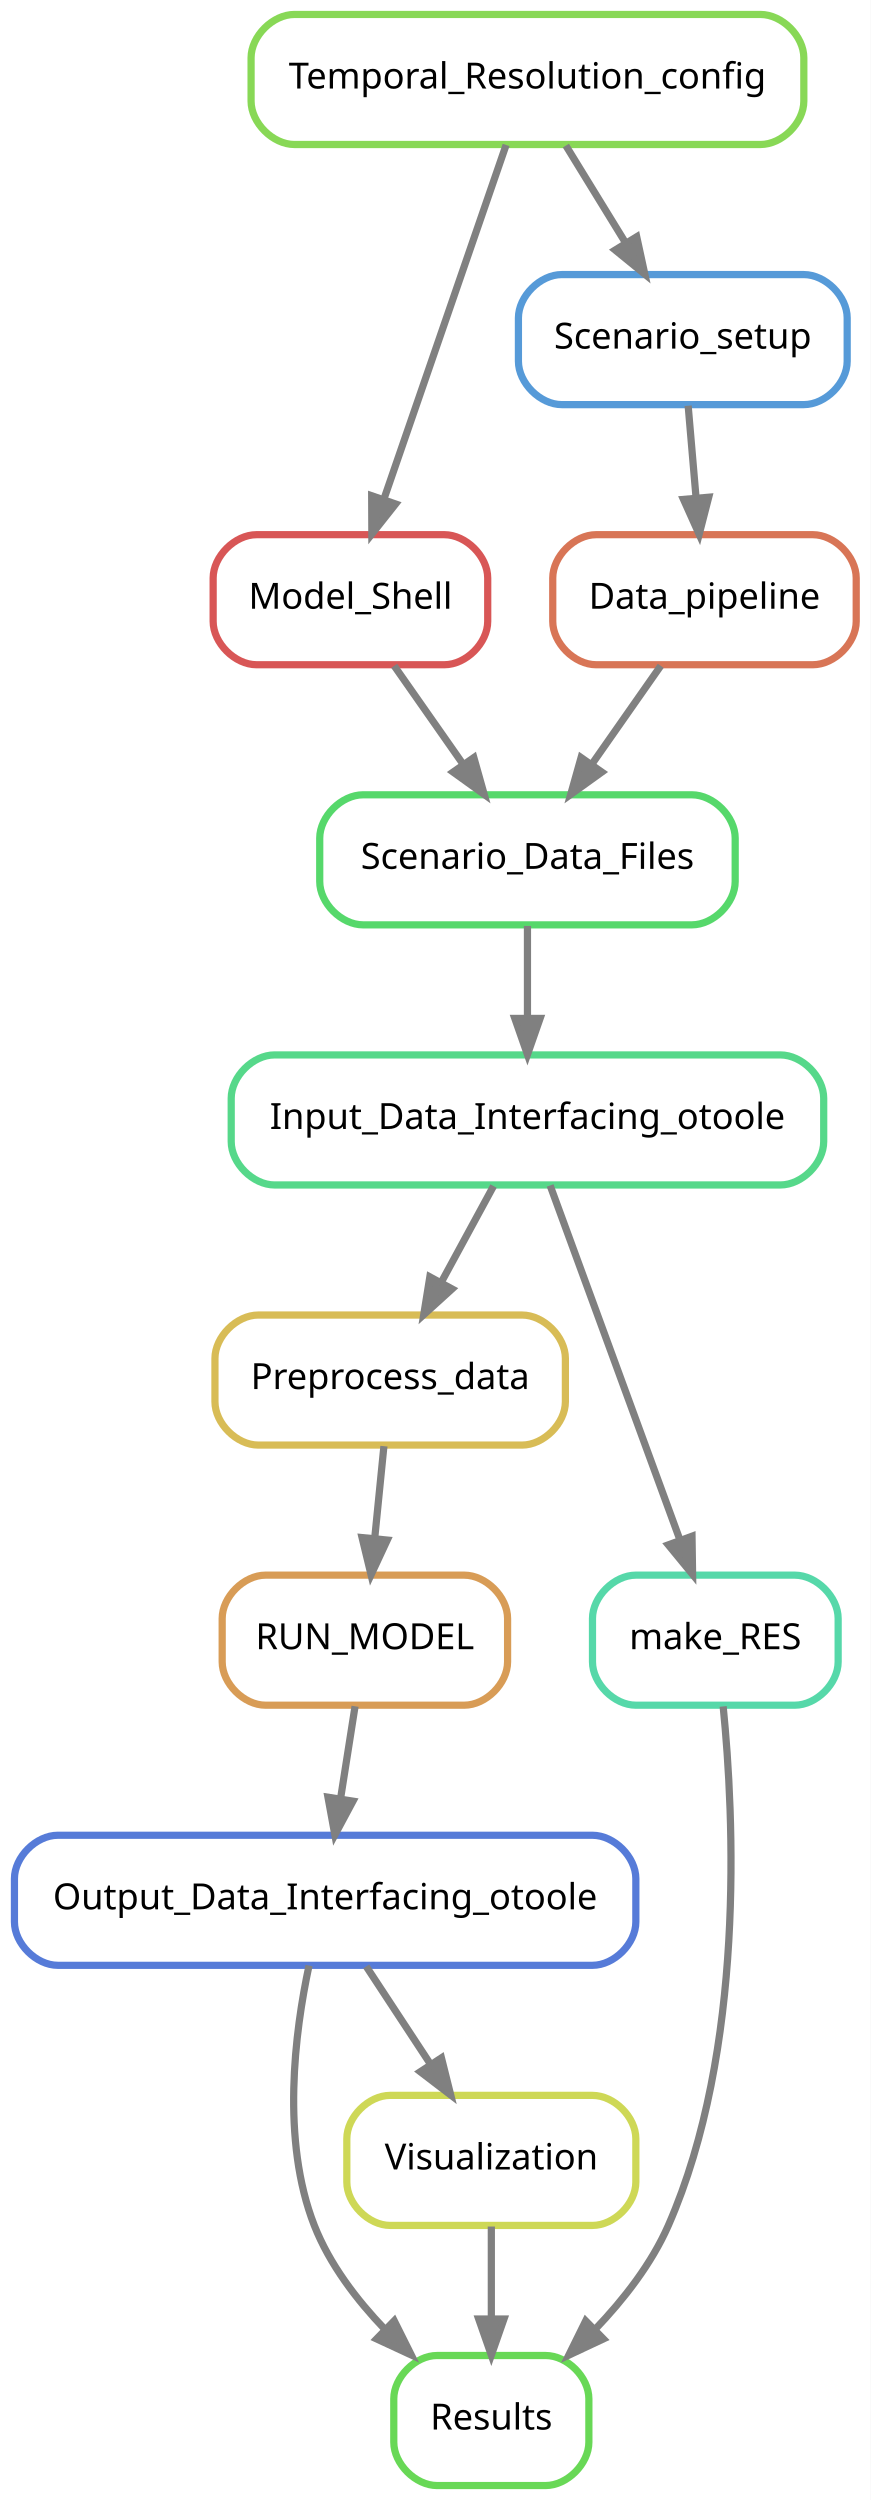
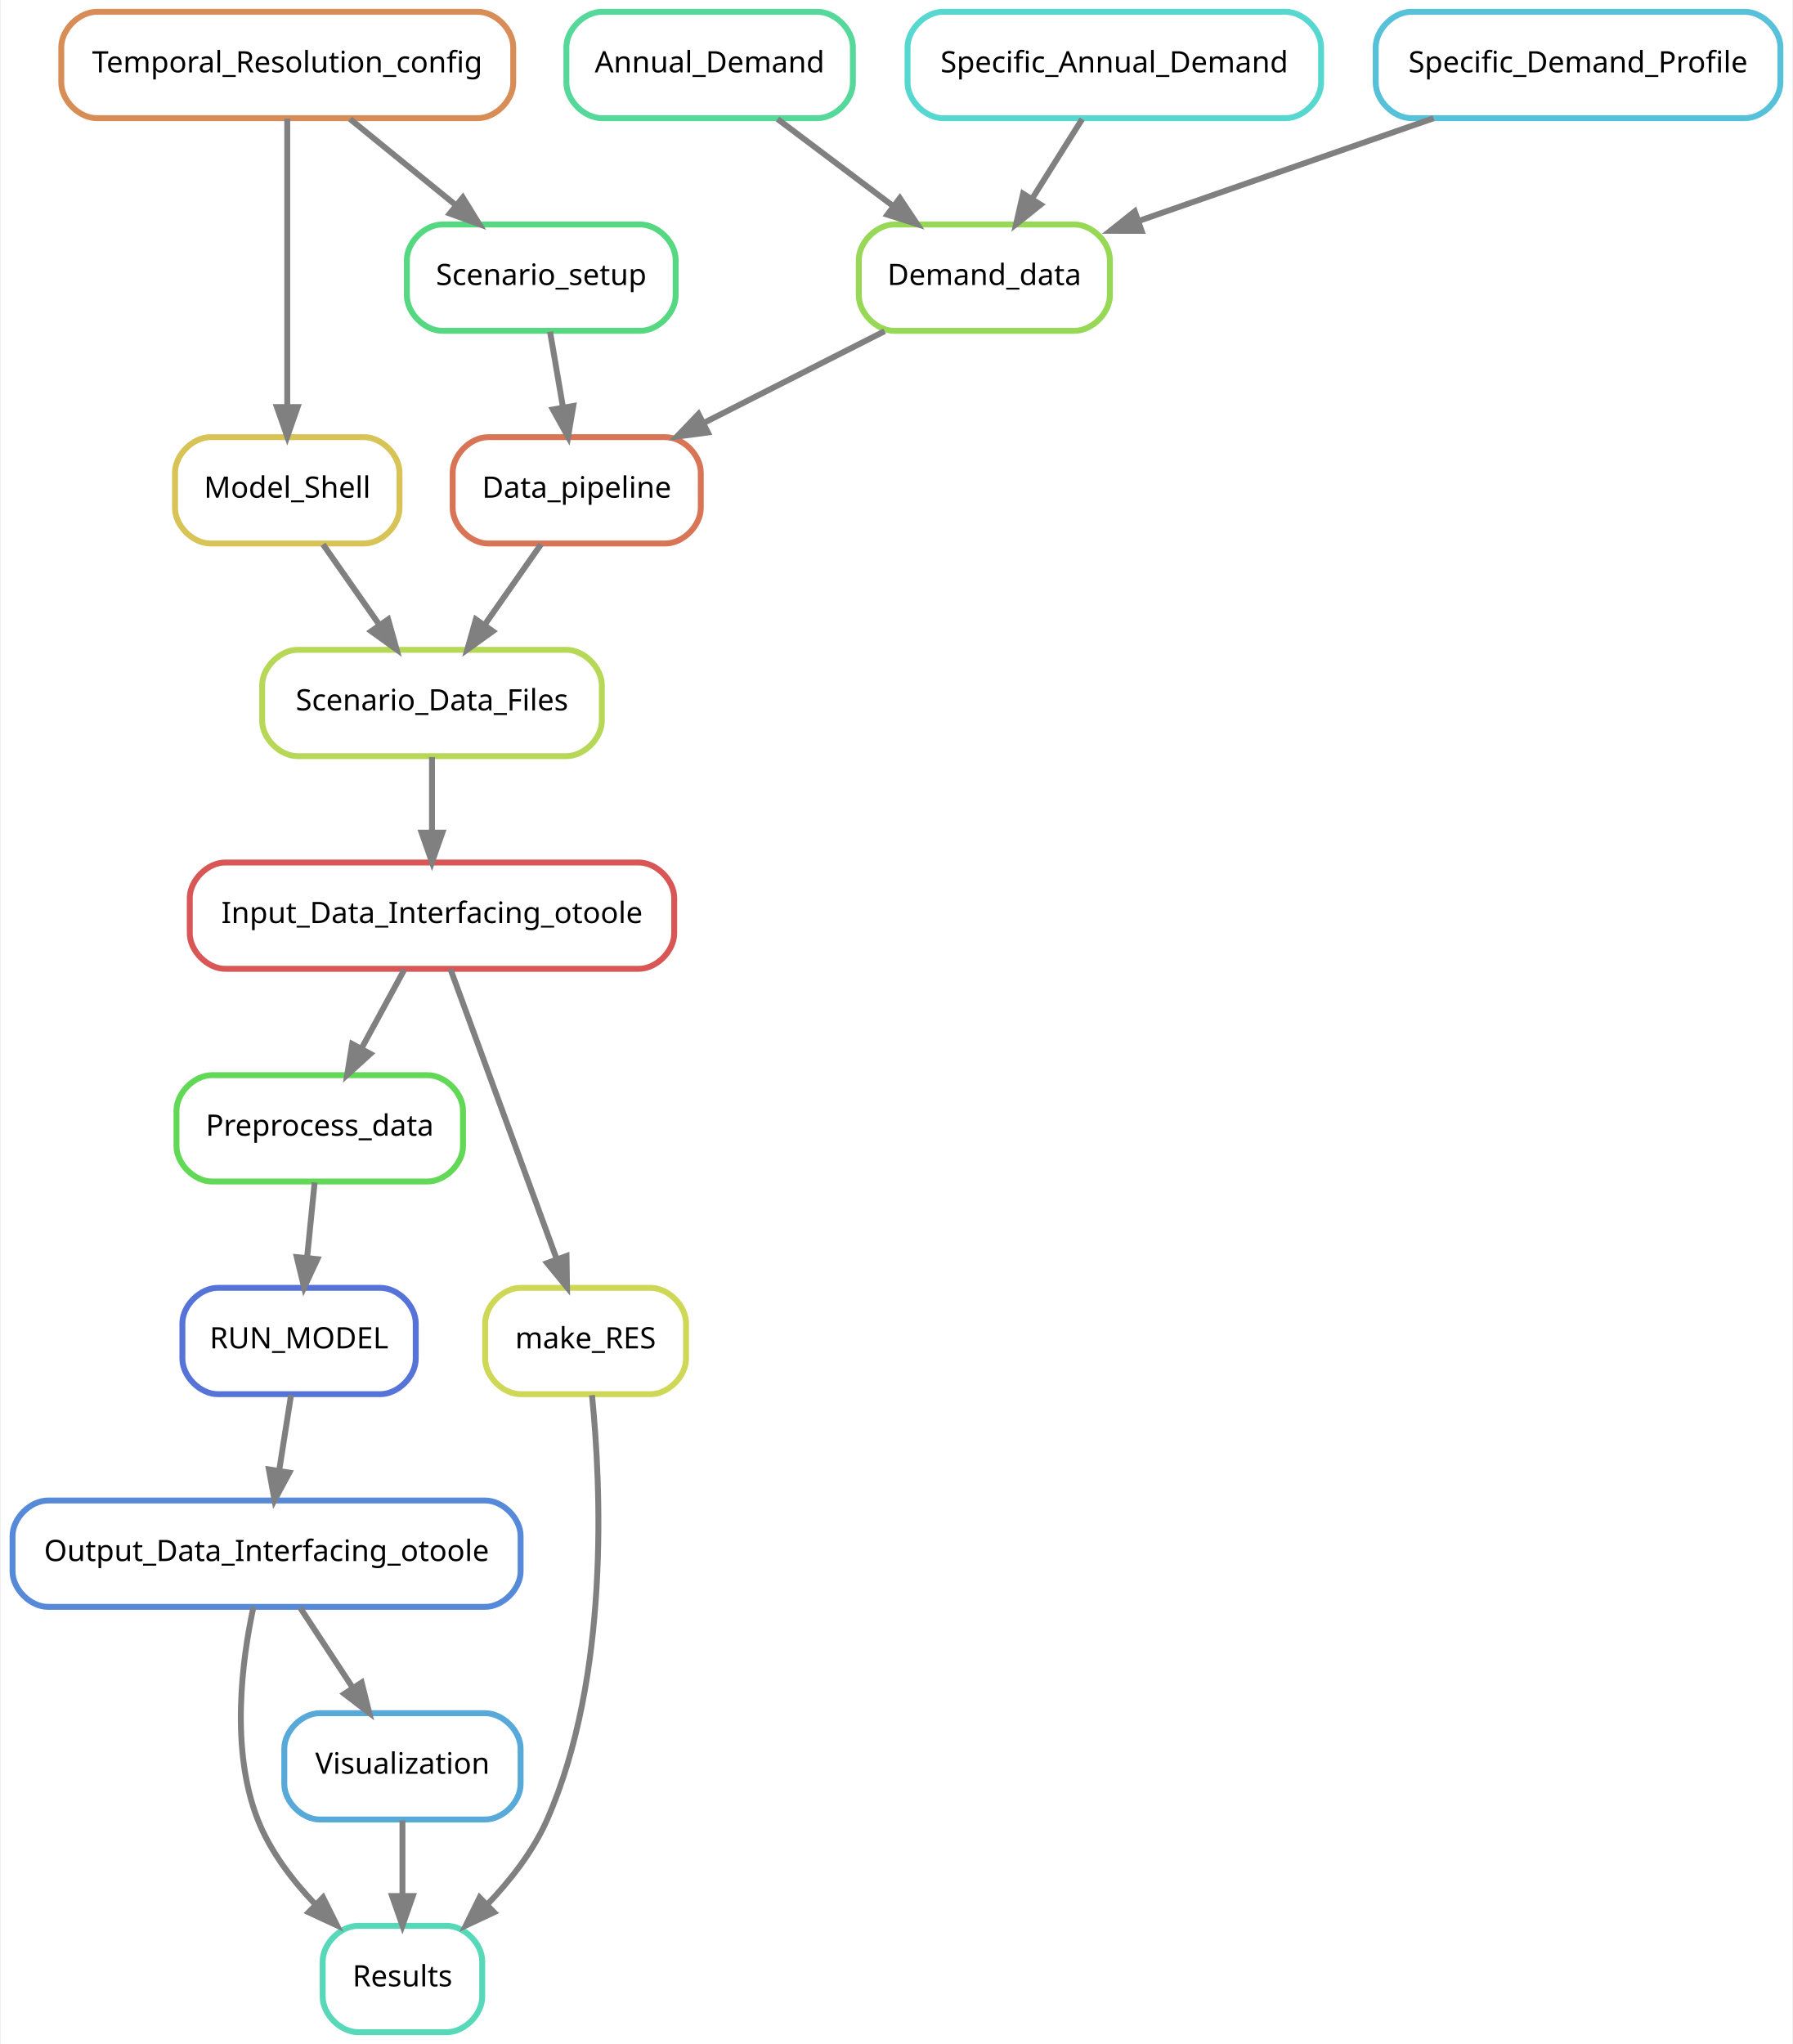
- <svg xmlns="http://www.w3.org/2000/svg" width="241pt" height="692pt" viewBox="0.00 0.00 241.00 692.00">
+ <svg xmlns="http://www.w3.org/2000/svg" width="607pt" height="692pt" viewBox="0.00 0.00 606.50 692.00">
  <g id="graph0" class="graph" transform="scale(1 1) rotate(0) translate(4 688)">
-     <polygon fill="white" stroke="transparent" points="-4,4 -4,-688 237,-688 237,4 -4,4" />
+     <polygon fill="white" stroke="transparent" points="-4,4 -4,-688 602.5,-688 602.5,4 -4,4" />
    <g id="node1" class="node">
-       <path fill="none" stroke="#68d856" stroke-width="2" d="M147,-36C147,-36 117,-36 117,-36 111,-36 105,-30 105,-24 105,-24 105,-12 105,-12 105,-6 111,0 117,0 117,0 147,0 147,0 153,0 159,-6 159,-12 159,-12 159,-24 159,-24 159,-30 153,-36 147,-36" />
+       <path fill="none" stroke="#56d8b9" stroke-width="2" d="M147,-36C147,-36 117,-36 117,-36 111,-36 105,-30 105,-24 105,-24 105,-12 105,-12 105,-6 111,0 117,0 117,0 147,0 147,0 153,0 159,-6 159,-12 159,-12 159,-24 159,-24 159,-30 153,-36 147,-36" />
      <text text-anchor="middle" x="132" y="-15.5" font-family="sans" font-size="10.00">Results</text>
    </g>
    <g id="node2" class="node">
-       <path fill="none" stroke="#ced856" stroke-width="2" d="M160,-108C160,-108 104,-108 104,-108 98,-108 92,-102 92,-96 92,-96 92,-84 92,-84 92,-78 98,-72 104,-72 104,-72 160,-72 160,-72 166,-72 172,-78 172,-84 172,-84 172,-96 172,-96 172,-102 166,-108 160,-108" />
+       <path fill="none" stroke="#56a9d8" stroke-width="2" d="M160,-108C160,-108 104,-108 104,-108 98,-108 92,-102 92,-96 92,-96 92,-84 92,-84 92,-78 98,-72 104,-72 104,-72 160,-72 160,-72 166,-72 172,-78 172,-84 172,-84 172,-96 172,-96 172,-102 166,-108 160,-108" />
      <text text-anchor="middle" x="132" y="-87.5" font-family="sans" font-size="10.00">Visualization</text>
    </g>
-     <g id="edge2" class="edge">
+     <g id="edge3" class="edge">
      <path fill="none" stroke="grey" stroke-width="2" d="M132,-71.7C132,-63.98 132,-54.71 132,-46.11" />
      <polygon fill="grey" stroke="grey" stroke-width="2" points="135.5,-46.1 132,-36.1 128.5,-46.1 135.5,-46.1" />
    </g>
    <g id="node3" class="node">
-       <path fill="none" stroke="#567bd8" stroke-width="2" d="M160,-180C160,-180 12,-180 12,-180 6,-180 0,-174 0,-168 0,-168 0,-156 0,-156 0,-150 6,-144 12,-144 12,-144 160,-144 160,-144 166,-144 172,-150 172,-156 172,-156 172,-168 172,-168 172,-174 166,-180 160,-180" />
+       <path fill="none" stroke="#568ad8" stroke-width="2" d="M160,-180C160,-180 12,-180 12,-180 6,-180 0,-174 0,-168 0,-168 0,-156 0,-156 0,-150 6,-144 12,-144 12,-144 160,-144 160,-144 166,-144 172,-150 172,-156 172,-156 172,-168 172,-168 172,-174 166,-180 160,-180" />
      <text text-anchor="middle" x="86" y="-159.5" font-family="sans" font-size="10.00">Output_Data_Interfacing_otoole</text>
    </g>
-     <g id="edge3" class="edge">
+     <g id="edge1" class="edge">
      <path fill="none" stroke="grey" stroke-width="2" d="M81.54,-143.93C77.59,-125.5 73.76,-95.61 83,-72 87.2,-61.28 94.69,-51.43 102.58,-43.2" />
      <polygon fill="grey" stroke="grey" stroke-width="2" points="105.12,-45.61 109.85,-36.13 100.24,-40.59 105.12,-45.61" />
    </g>
    <g id="edge4" class="edge">
      <path fill="none" stroke="grey" stroke-width="2" d="M97.37,-143.7C102.72,-135.56 109.2,-125.69 115.11,-116.7" />
      <polygon fill="grey" stroke="grey" stroke-width="2" points="118.19,-118.38 120.76,-108.1 112.34,-114.54 118.19,-118.38" />
    </g>
    <g id="node4" class="node">
-       <path fill="none" stroke="#d89c56" stroke-width="2" d="M124.5,-252C124.5,-252 69.5,-252 69.5,-252 63.5,-252 57.5,-246 57.5,-240 57.5,-240 57.5,-228 57.5,-228 57.5,-222 63.5,-216 69.5,-216 69.5,-216 124.5,-216 124.5,-216 130.5,-216 136.5,-222 136.5,-228 136.5,-228 136.5,-240 136.5,-240 136.5,-246 130.5,-252 124.5,-252" />
+       <path fill="none" stroke="#5673d8" stroke-width="2" d="M124.5,-252C124.5,-252 69.5,-252 69.5,-252 63.5,-252 57.5,-246 57.5,-240 57.5,-240 57.5,-228 57.5,-228 57.5,-222 63.5,-216 69.5,-216 69.5,-216 124.5,-216 124.5,-216 130.5,-216 136.5,-222 136.5,-228 136.5,-228 136.5,-240 136.5,-240 136.5,-246 130.5,-252 124.5,-252" />
      <text text-anchor="middle" x="97" y="-231.5" font-family="sans" font-size="10.00">RUN_MODEL</text>
    </g>
    <g id="edge5" class="edge">
      <path fill="none" stroke="grey" stroke-width="2" d="M94.28,-215.7C93.07,-207.98 91.61,-198.71 90.26,-190.11" />
      <polygon fill="grey" stroke="grey" stroke-width="2" points="93.7,-189.44 88.69,-180.1 86.78,-190.53 93.7,-189.44" />
    </g>
    <g id="node5" class="node">
-       <path fill="none" stroke="#d8bc56" stroke-width="2" d="M140.5,-324C140.5,-324 67.5,-324 67.5,-324 61.5,-324 55.5,-318 55.5,-312 55.5,-312 55.5,-300 55.5,-300 55.5,-294 61.5,-288 67.5,-288 67.5,-288 140.5,-288 140.5,-288 146.5,-288 152.5,-294 152.5,-300 152.5,-300 152.5,-312 152.5,-312 152.5,-318 146.5,-324 140.5,-324" />
+       <path fill="none" stroke="#61d856" stroke-width="2" d="M140.5,-324C140.5,-324 67.5,-324 67.5,-324 61.5,-324 55.5,-318 55.5,-312 55.5,-312 55.5,-300 55.5,-300 55.5,-294 61.5,-288 67.5,-288 67.5,-288 140.5,-288 140.5,-288 146.5,-288 152.5,-294 152.5,-300 152.5,-300 152.5,-312 152.5,-312 152.5,-318 146.5,-324 140.5,-324" />
      <text text-anchor="middle" x="104" y="-303.5" font-family="sans" font-size="10.00">Preprocess_data</text>
    </g>
    <g id="edge6" class="edge">
      <path fill="none" stroke="grey" stroke-width="2" d="M102.27,-287.7C101.5,-279.98 100.57,-270.71 99.71,-262.11" />
      <polygon fill="grey" stroke="grey" stroke-width="2" points="103.19,-261.71 98.71,-252.1 96.22,-262.4 103.19,-261.71" />
    </g>
    <g id="node6" class="node">
-       <path fill="none" stroke="#56d88a" stroke-width="2" d="M212,-396C212,-396 72,-396 72,-396 66,-396 60,-390 60,-384 60,-384 60,-372 60,-372 60,-366 66,-360 72,-360 72,-360 212,-360 212,-360 218,-360 224,-366 224,-372 224,-372 224,-384 224,-384 224,-390 218,-396 212,-396" />
+       <path fill="none" stroke="#d85656" stroke-width="2" d="M212,-396C212,-396 72,-396 72,-396 66,-396 60,-390 60,-384 60,-384 60,-372 60,-372 60,-366 66,-360 72,-360 72,-360 212,-360 212,-360 218,-360 224,-366 224,-372 224,-372 224,-384 224,-384 224,-390 218,-396 212,-396" />
      <text text-anchor="middle" x="142" y="-375.5" font-family="sans" font-size="10.00">Input_Data_Interfacing_otoole</text>
    </g>
    <g id="edge7" class="edge">
      <path fill="none" stroke="grey" stroke-width="2" d="M132.61,-359.7C128.24,-351.64 122.94,-341.89 118.1,-332.98" />
      <polygon fill="grey" stroke="grey" stroke-width="2" points="121.13,-331.22 113.29,-324.1 114.98,-334.56 121.13,-331.22" />
    </g>
-     <g id="node12" class="node">
-       <path fill="none" stroke="#56d8a9" stroke-width="2" d="M216,-252C216,-252 172,-252 172,-252 166,-252 160,-246 160,-240 160,-240 160,-228 160,-228 160,-222 166,-216 172,-216 172,-216 216,-216 216,-216 222,-216 228,-222 228,-228 228,-228 228,-240 228,-240 228,-246 222,-252 216,-252" />
+     <g id="node16" class="node">
+       <path fill="none" stroke="#ced856" stroke-width="2" d="M216,-252C216,-252 172,-252 172,-252 166,-252 160,-246 160,-240 160,-240 160,-228 160,-228 160,-222 166,-216 172,-216 172,-216 216,-216 216,-216 222,-216 228,-222 228,-228 228,-228 228,-240 228,-240 228,-246 222,-252 216,-252" />
      <text text-anchor="middle" x="194" y="-231.5" font-family="sans" font-size="10.00">make_RES</text>
    </g>
-     <g id="edge14" class="edge">
+     <g id="edge18" class="edge">
      <path fill="none" stroke="grey" stroke-width="2" d="M148.27,-359.87C157.21,-335.46 173.7,-290.43 184.25,-261.64" />
      <polygon fill="grey" stroke="grey" stroke-width="2" points="187.55,-262.78 187.71,-252.19 180.98,-260.38 187.55,-262.78" />
    </g>
    <g id="node7" class="node">
-       <path fill="none" stroke="#56d86b" stroke-width="2" d="M187.5,-468C187.5,-468 96.5,-468 96.5,-468 90.5,-468 84.5,-462 84.5,-456 84.5,-456 84.5,-444 84.5,-444 84.5,-438 90.5,-432 96.5,-432 96.5,-432 187.5,-432 187.5,-432 193.5,-432 199.5,-438 199.5,-444 199.5,-444 199.5,-456 199.5,-456 199.5,-462 193.5,-468 187.5,-468" />
+       <path fill="none" stroke="#b6d856" stroke-width="2" d="M187.5,-468C187.5,-468 96.5,-468 96.5,-468 90.5,-468 84.5,-462 84.5,-456 84.5,-456 84.5,-444 84.5,-444 84.5,-438 90.5,-432 96.5,-432 96.5,-432 187.5,-432 187.5,-432 193.5,-432 199.5,-438 199.5,-444 199.5,-444 199.5,-456 199.5,-456 199.5,-462 193.5,-468 187.5,-468" />
      <text text-anchor="middle" x="142" y="-447.5" font-family="sans" font-size="10.00">Scenario_Data_Files</text>
    </g>
    <g id="edge8" class="edge">
      <path fill="none" stroke="grey" stroke-width="2" d="M142,-431.7C142,-423.98 142,-414.71 142,-406.11" />
      <polygon fill="grey" stroke="grey" stroke-width="2" points="145.5,-406.1 142,-396.1 138.5,-406.1 145.5,-406.1" />
    </g>
    <g id="node8" class="node">
-       <path fill="none" stroke="#d85656" stroke-width="2" d="M119,-540C119,-540 67,-540 67,-540 61,-540 55,-534 55,-528 55,-528 55,-516 55,-516 55,-510 61,-504 67,-504 67,-504 119,-504 119,-504 125,-504 131,-510 131,-516 131,-516 131,-528 131,-528 131,-534 125,-540 119,-540" />
+       <path fill="none" stroke="#d8c356" stroke-width="2" d="M119,-540C119,-540 67,-540 67,-540 61,-540 55,-534 55,-528 55,-528 55,-516 55,-516 55,-510 61,-504 67,-504 67,-504 119,-504 119,-504 125,-504 131,-510 131,-516 131,-516 131,-528 131,-528 131,-534 125,-540 119,-540" />
      <text text-anchor="middle" x="93" y="-519.5" font-family="sans" font-size="10.00">Model_Shell</text>
    </g>
-     <g id="edge9" class="edge">
+     <g id="edge10" class="edge">
      <path fill="none" stroke="grey" stroke-width="2" d="M105.11,-503.7C110.87,-495.47 117.86,-485.48 124.21,-476.42" />
      <polygon fill="grey" stroke="grey" stroke-width="2" points="127.16,-478.3 130.03,-468.1 121.42,-474.29 127.16,-478.3" />
    </g>
    <g id="node9" class="node">
-       <path fill="none" stroke="#88d856" stroke-width="2" d="M206.5,-684C206.5,-684 77.5,-684 77.5,-684 71.5,-684 65.5,-678 65.5,-672 65.5,-672 65.5,-660 65.5,-660 65.5,-654 71.5,-648 77.5,-648 77.5,-648 206.5,-648 206.5,-648 212.5,-648 218.5,-654 218.5,-660 218.5,-660 218.5,-672 218.5,-672 218.5,-678 212.5,-684 206.5,-684" />
-       <text text-anchor="middle" x="142" y="-663.5" font-family="sans" font-size="10.00">Temporal_Resolution_config</text>
+       <path fill="none" stroke="#d88d56" stroke-width="2" d="M157.5,-684C157.5,-684 28.5,-684 28.5,-684 22.5,-684 16.5,-678 16.5,-672 16.5,-672 16.5,-660 16.5,-660 16.5,-654 22.5,-648 28.5,-648 28.5,-648 157.5,-648 157.5,-648 163.5,-648 169.5,-654 169.5,-660 169.5,-660 169.5,-672 169.5,-672 169.5,-678 163.5,-684 157.5,-684" />
+       <text text-anchor="middle" x="93" y="-663.5" font-family="sans" font-size="10.00">Temporal_Resolution_config</text>
    </g>
    <g id="edge11" class="edge">
-       <path fill="none" stroke="grey" stroke-width="2" d="M136.09,-647.87C127.7,-623.56 112.26,-578.82 102.32,-550.01" />
-       <polygon fill="grey" stroke="grey" stroke-width="2" points="105.5,-548.5 98.93,-540.19 98.88,-550.78 105.5,-548.5" />
+       <path fill="none" stroke="grey" stroke-width="2" d="M93,-647.87C93,-623.67 93,-579.21 93,-550.39" />
+       <polygon fill="grey" stroke="grey" stroke-width="2" points="96.5,-550.19 93,-540.19 89.5,-550.19 96.5,-550.19" />
    </g>
-     <g id="node11" class="node">
-       <path fill="none" stroke="#569ad8" stroke-width="2" d="M218.5,-612C218.5,-612 151.5,-612 151.5,-612 145.5,-612 139.5,-606 139.5,-600 139.5,-600 139.5,-588 139.5,-588 139.5,-582 145.5,-576 151.5,-576 151.5,-576 218.5,-576 218.5,-576 224.5,-576 230.5,-582 230.5,-588 230.5,-588 230.5,-600 230.5,-600 230.5,-606 224.5,-612 218.5,-612" />
-       <text text-anchor="middle" x="185" y="-591.5" font-family="sans" font-size="10.00">Scenario_setup</text>
+     <g id="node15" class="node">
+       <path fill="none" stroke="#56d882" stroke-width="2" d="M212.5,-612C212.5,-612 145.5,-612 145.5,-612 139.5,-612 133.5,-606 133.5,-600 133.5,-600 133.5,-588 133.5,-588 133.5,-582 139.5,-576 145.5,-576 145.5,-576 212.5,-576 212.5,-576 218.5,-576 224.5,-582 224.5,-588 224.5,-588 224.5,-600 224.5,-600 224.5,-606 218.5,-612 212.5,-612" />
+       <text text-anchor="middle" x="179" y="-591.5" font-family="sans" font-size="10.00">Scenario_setup</text>
    </g>
-     <g id="edge13" class="edge">
-       <path fill="none" stroke="grey" stroke-width="2" d="M152.63,-647.7C157.63,-639.56 163.69,-629.69 169.21,-620.7" />
-       <polygon fill="grey" stroke="grey" stroke-width="2" points="172.24,-622.46 174.49,-612.1 166.28,-618.79 172.24,-622.46" />
+     <g id="edge17" class="edge">
+       <path fill="none" stroke="grey" stroke-width="2" d="M114.26,-647.7C125.09,-638.88 138.42,-628.03 150.16,-618.47" />
+       <polygon fill="grey" stroke="grey" stroke-width="2" points="152.44,-621.13 157.99,-612.1 148.02,-615.7 152.44,-621.13" />
    </g>
    <g id="node10" class="node">
      <path fill="none" stroke="#d87556" stroke-width="2" d="M221,-540C221,-540 161,-540 161,-540 155,-540 149,-534 149,-528 149,-528 149,-516 149,-516 149,-510 155,-504 161,-504 161,-504 221,-504 221,-504 227,-504 233,-510 233,-516 233,-516 233,-528 233,-528 233,-534 227,-540 221,-540" />
      <text text-anchor="middle" x="191" y="-519.5" font-family="sans" font-size="10.00">Data_pipeline</text>
    </g>
-     <g id="edge10" class="edge">
+     <g id="edge9" class="edge">
      <path fill="none" stroke="grey" stroke-width="2" d="M178.89,-503.7C173.13,-495.47 166.14,-485.48 159.79,-476.42" />
      <polygon fill="grey" stroke="grey" stroke-width="2" points="162.58,-474.29 153.97,-468.1 156.84,-478.3 162.58,-474.29" />
    </g>
+     <g id="node11" class="node">
+       <path fill="none" stroke="#97d856" stroke-width="2" d="M359.5,-612C359.5,-612 298.5,-612 298.5,-612 292.5,-612 286.5,-606 286.5,-600 286.5,-600 286.5,-588 286.5,-588 286.5,-582 292.5,-576 298.5,-576 298.5,-576 359.5,-576 359.5,-576 365.5,-576 371.5,-582 371.5,-588 371.5,-588 371.5,-600 371.5,-600 371.5,-606 365.5,-612 359.5,-612" />
+       <text text-anchor="middle" x="329" y="-591.5" font-family="sans" font-size="10.00">Demand_data</text>
+     </g>
    <g id="edge12" class="edge">
-       <path fill="none" stroke="grey" stroke-width="2" d="M186.48,-575.7C187.14,-567.98 187.94,-558.71 188.68,-550.11" />
-       <polygon fill="grey" stroke="grey" stroke-width="2" points="192.17,-550.37 189.53,-540.1 185.19,-549.77 192.17,-550.37" />
+       <path fill="none" stroke="grey" stroke-width="2" d="M295.24,-575.88C276.78,-566.51 253.72,-554.81 233.98,-544.8" />
+       <polygon fill="grey" stroke="grey" stroke-width="2" points="235.39,-541.59 224.89,-540.19 232.22,-547.83 235.39,-541.59" />
    </g>
-     <g id="edge1" class="edge">
+     <g id="node12" class="node">
+       <path fill="none" stroke="#56d89a" stroke-width="2" d="M272.5,-684C272.5,-684 199.5,-684 199.5,-684 193.5,-684 187.5,-678 187.5,-672 187.5,-672 187.5,-660 187.5,-660 187.5,-654 193.5,-648 199.5,-648 199.5,-648 272.5,-648 272.5,-648 278.5,-648 284.5,-654 284.5,-660 284.5,-660 284.5,-672 284.5,-672 284.5,-678 278.5,-684 272.5,-684" />
+       <text text-anchor="middle" x="236" y="-663.5" font-family="sans" font-size="10.00">Annual_Demand</text>
+     </g>
+     <g id="edge14" class="edge">
+       <path fill="none" stroke="grey" stroke-width="2" d="M258.99,-647.7C270.81,-638.8 285.39,-627.82 298.18,-618.2" />
+       <polygon fill="grey" stroke="grey" stroke-width="2" points="300.39,-620.91 306.28,-612.1 296.18,-615.32 300.39,-620.91" />
+     </g>
+     <g id="node13" class="node">
+       <path fill="none" stroke="#56d8d0" stroke-width="2" d="M431,-684C431,-684 315,-684 315,-684 309,-684 303,-678 303,-672 303,-672 303,-660 303,-660 303,-654 309,-648 315,-648 315,-648 431,-648 431,-648 437,-648 443,-654 443,-660 443,-660 443,-672 443,-672 443,-678 437,-684 431,-684" />
+       <text text-anchor="middle" x="373" y="-663.5" font-family="sans" font-size="10.00">Specific_Annual_Demand</text>
+     </g>
+     <g id="edge16" class="edge">
+       <path fill="none" stroke="grey" stroke-width="2" d="M362.12,-647.7C357.01,-639.56 350.8,-629.69 345.16,-620.7" />
+       <polygon fill="grey" stroke="grey" stroke-width="2" points="348.04,-618.71 339.75,-612.1 342.11,-622.43 348.04,-618.71" />
+     </g>
+     <g id="node14" class="node">
+       <path fill="none" stroke="#56c1d8" stroke-width="2" d="M586.5,-684C586.5,-684 473.5,-684 473.5,-684 467.5,-684 461.5,-678 461.5,-672 461.5,-672 461.5,-660 461.5,-660 461.5,-654 467.5,-648 473.5,-648 473.5,-648 586.5,-648 586.5,-648 592.5,-648 598.5,-654 598.5,-660 598.5,-660 598.5,-672 598.5,-672 598.5,-678 592.5,-684 586.5,-684" />
+       <text text-anchor="middle" x="530" y="-663.5" font-family="sans" font-size="10.00">Specific_Demand_Profile</text>
+     </g>
+     <g id="edge15" class="edge">
+       <path fill="none" stroke="grey" stroke-width="2" d="M481.09,-647.97C450.89,-637.45 412.16,-623.96 381.35,-613.23" />
+       <polygon fill="grey" stroke="grey" stroke-width="2" points="382.24,-609.83 371.64,-609.85 379.93,-616.44 382.24,-609.83" />
+     </g>
+     <g id="edge13" class="edge">
+       <path fill="none" stroke="grey" stroke-width="2" d="M181.97,-575.7C183.29,-567.98 184.88,-558.71 186.35,-550.11" />
+       <polygon fill="grey" stroke="grey" stroke-width="2" points="189.83,-550.55 188.07,-540.1 182.93,-549.37 189.83,-550.55" />
+     </g>
+     <g id="edge2" class="edge">
      <path fill="none" stroke="grey" stroke-width="2" d="M196.17,-215.66C199.23,-185.16 202.29,-120.54 181,-72 176.34,-61.37 168.63,-51.49 160.7,-43.21" />
      <polygon fill="grey" stroke="grey" stroke-width="2" points="163.02,-40.59 153.43,-36.09 158.12,-45.59 163.02,-40.59" />
    </g>
  </g>
</svg>
